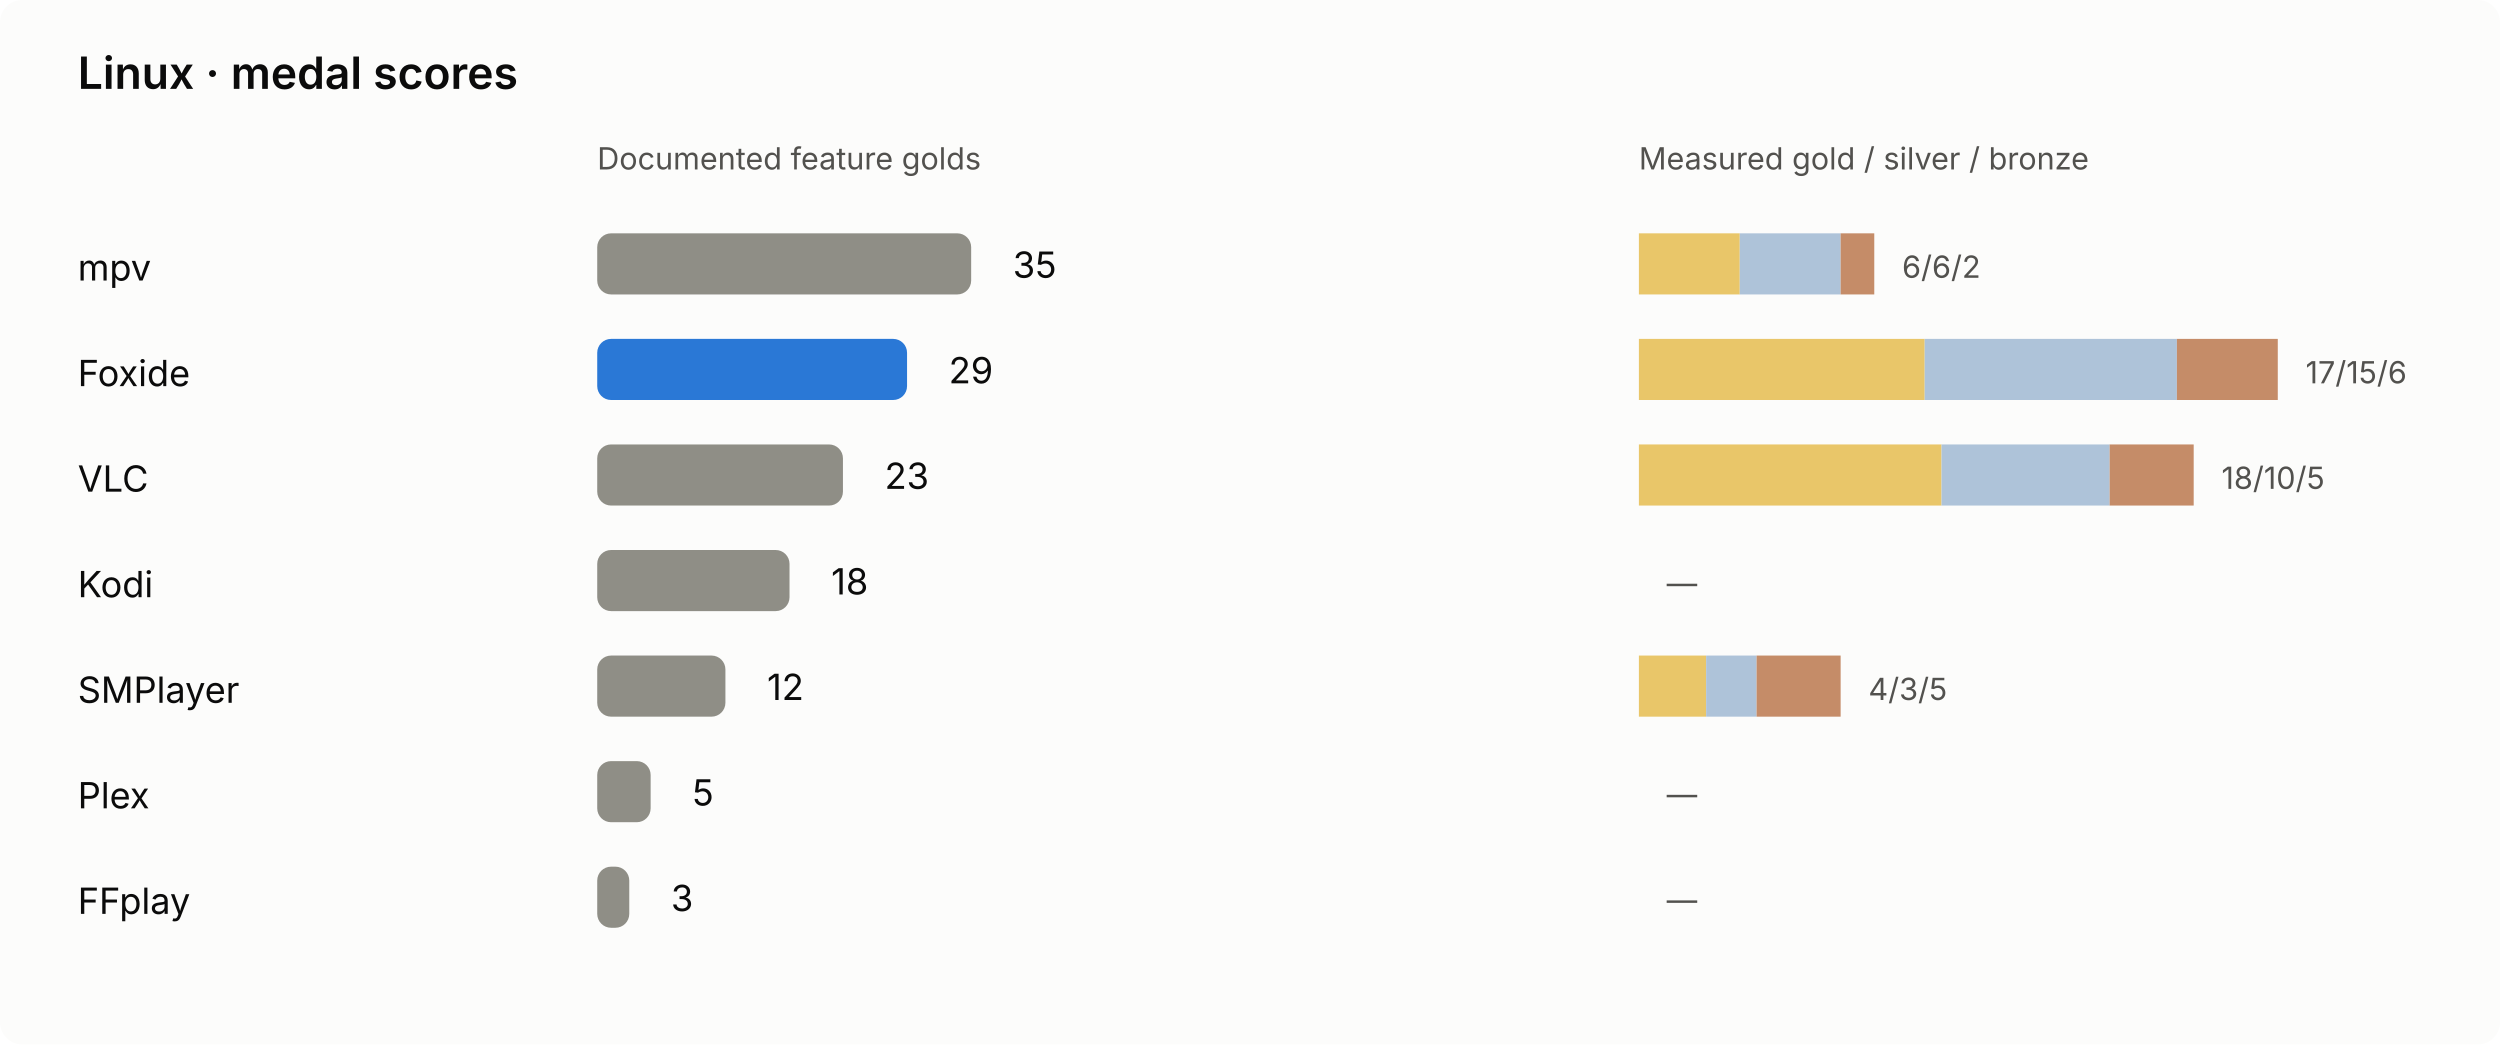
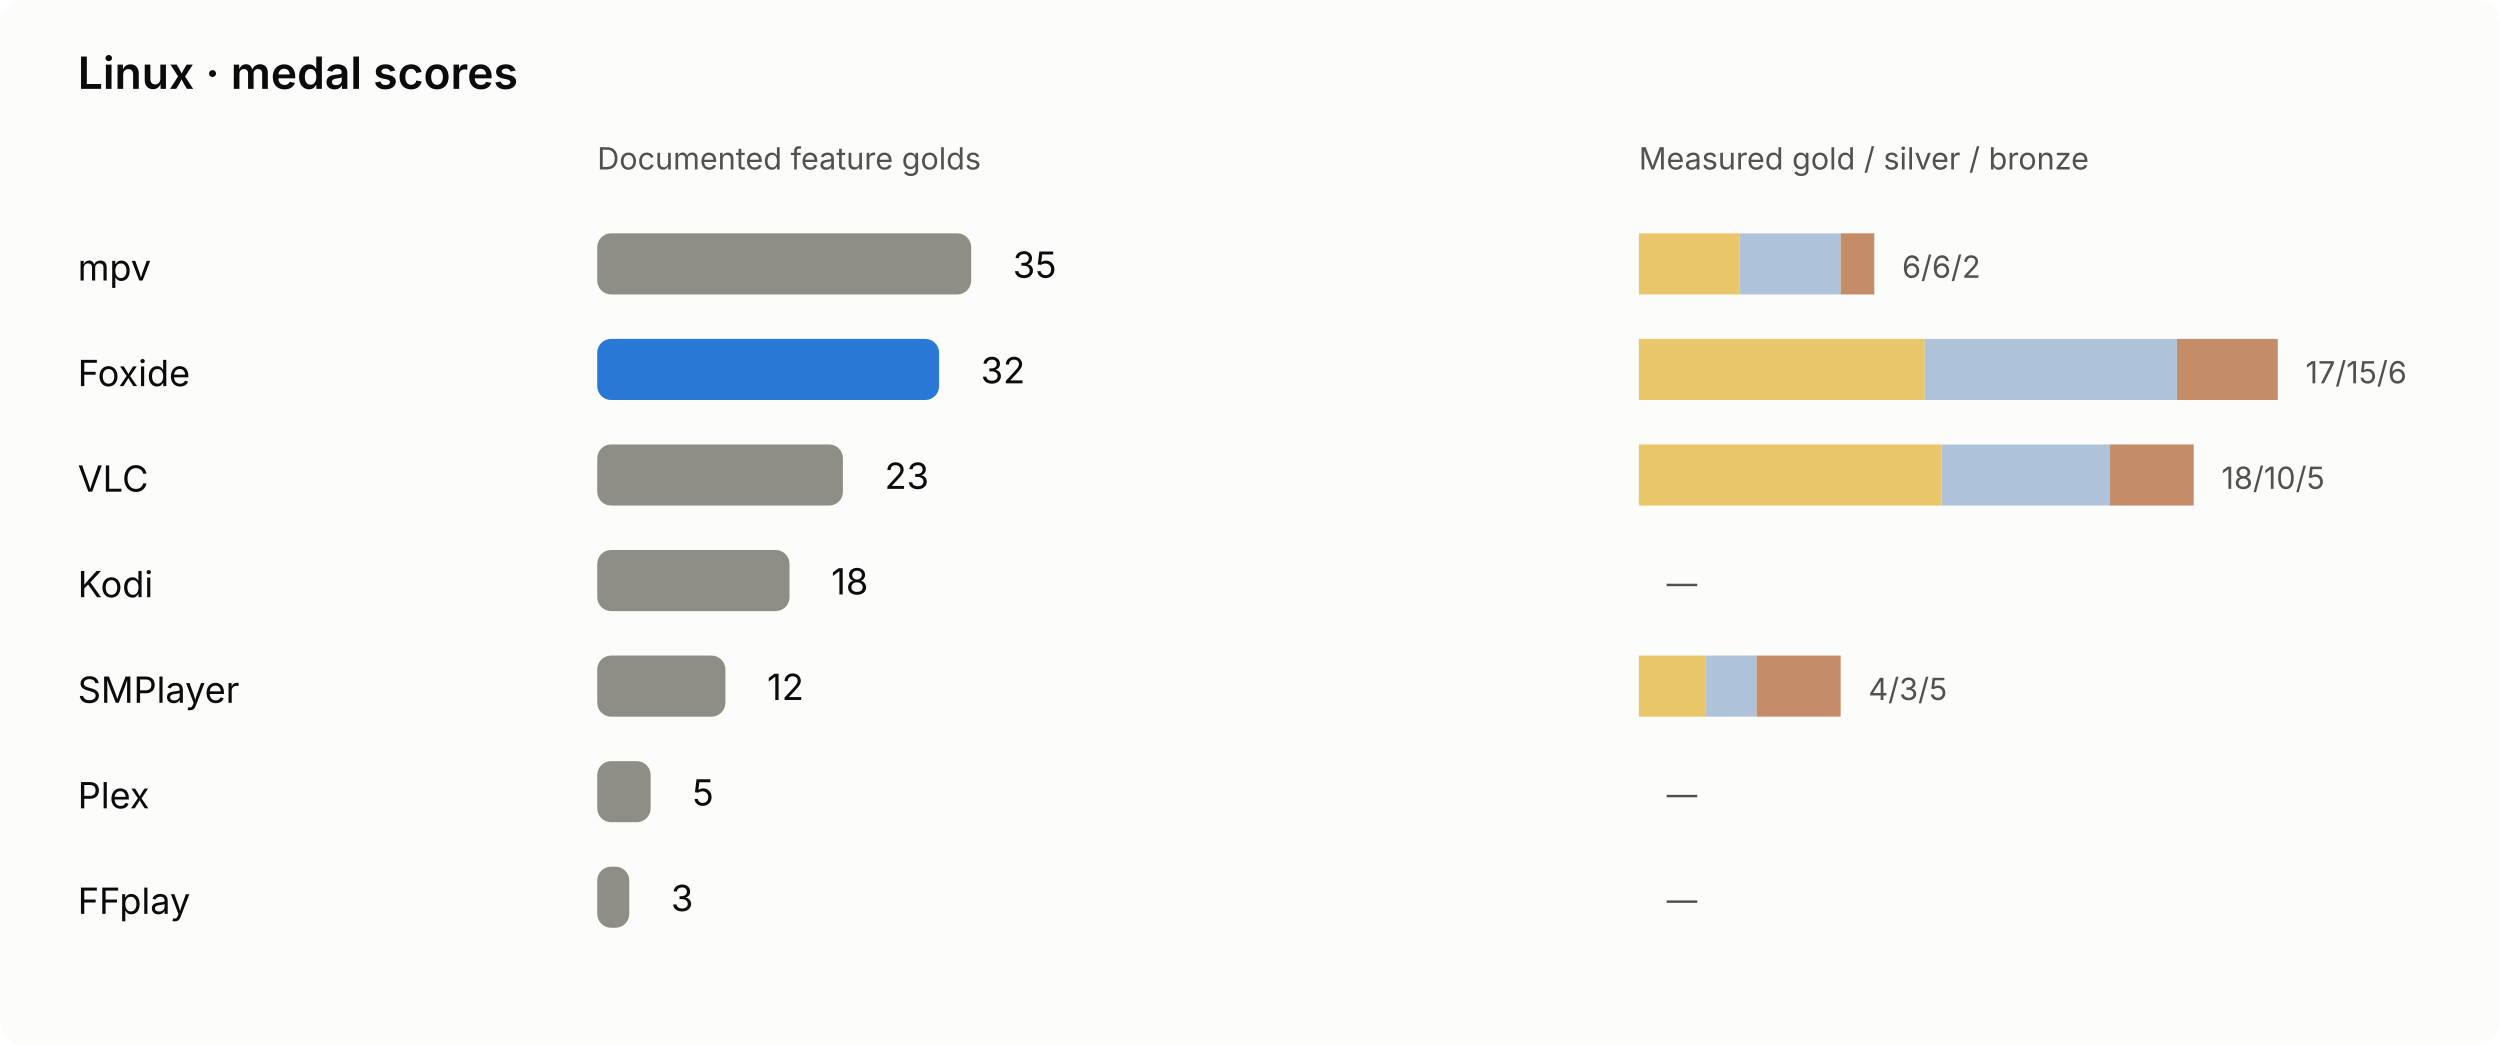
<svg xmlns="http://www.w3.org/2000/svg" viewBox="0 0 900 376" role="img" aria-labelledby="linux-chart-title linux-chart-desc">
  <rect width="900" height="376" rx="8" class="bg" />
  <style>text{font:13px system-ui,-apple-system,'Segoe UI',sans-serif;fill:#0b0b0b}.sub{fill:#52514e;font-size:11px}.title{font-size:16px;font-weight:600}.bg{fill:#fcfcfb}.bar{fill:#8f8e86}.foxide{fill:#2a78d6}.winner{font-weight:700}@media(prefers-color-scheme:dark){.bg{fill:#1a1a19}text{fill:#f0efec}.sub{fill:#c3c2b7}.foxide{fill:#3987e5}}</style>
  <g>
    <text class="title" x="28" y="32" font-size="22">Linux · medal scores</text>
    <text x="215" y="61" font-size="12" class="sub">Documented feature golds</text>
    <text x="590" y="61" font-size="12" class="sub">Measured gold / silver / bronze</text>
    <text x="28" y="101" font-size="12">mpv</text>
    <rect x="215" y="84" width="134.62" height="22" rx="5" fill="#8f8e86" />
    <text x="364.62" y="100" font-size="13">35</text>
    <rect x="590.00" y="84" width="36.32" height="22" fill="#e9c669" />
    <rect x="626.32" y="84" width="36.32" height="22" fill="#aec3d9" />
    <rect x="662.63" y="84" width="12.11" height="22" fill="#c58c68" />
    <text x="684.74" y="100" class="sub" font-size="12">6/6/2</text>
    <text x="28" y="139" font-size="12">Foxide</text>
-     <rect x="215" y="122" width="111.54" height="22" rx="5" fill="#2a78d6" />
-     <text x="341.54" y="138" font-size="13">29</text>
+     <rect x="215" y="122" width="123.08" height="22" rx="5" fill="#2a78d6" />
+     <text x="353.08" y="138" font-size="13">32</text>
    <rect x="590.00" y="122" width="102.89" height="22" fill="#e9c669" />
    <rect x="692.89" y="122" width="90.79" height="22" fill="#aec3d9" />
    <rect x="783.68" y="122" width="36.32" height="22" fill="#c58c68" />
    <text x="830.00" y="138" class="sub" font-size="12">17/15/6</text>
    <text x="28" y="177" font-size="12">VLC</text>
    <rect x="215" y="160" width="88.46" height="22" rx="5" fill="#8f8e86" />
    <text x="318.46" y="176" font-size="13">23</text>
    <rect x="590.00" y="160" width="108.95" height="22" fill="#e9c669" />
    <rect x="698.95" y="160" width="60.53" height="22" fill="#aec3d9" />
    <rect x="759.47" y="160" width="30.26" height="22" fill="#c58c68" />
    <text x="799.74" y="176" class="sub" font-size="12">18/10/5</text>
    <text x="28" y="215" font-size="12">Kodi</text>
    <rect x="215" y="198" width="69.23" height="22" rx="5" fill="#8f8e86" />
    <text x="299.23" y="214" font-size="13">18</text>
    <rect x="590.00" y="198" width="0.00" height="22" fill="#e9c669" />
    <rect x="590.00" y="198" width="0.00" height="22" fill="#aec3d9" />
    <rect x="590.00" y="198" width="0.00" height="22" fill="#c58c68" />
    <text x="600.00" y="214" class="sub" font-size="12">—</text>
    <text x="28" y="253" font-size="12">SMPlayer</text>
    <rect x="215" y="236" width="46.15" height="22" rx="5" fill="#8f8e86" />
    <text x="276.15" y="252" font-size="13">12</text>
    <rect x="590.00" y="236" width="24.21" height="22" fill="#e9c669" />
    <rect x="614.21" y="236" width="18.16" height="22" fill="#aec3d9" />
    <rect x="632.37" y="236" width="30.26" height="22" fill="#c58c68" />
    <text x="672.63" y="252" class="sub" font-size="12">4/3/5</text>
    <text x="28" y="291" font-size="12">Plex</text>
    <rect x="215" y="274" width="19.23" height="22" rx="5" fill="#8f8e86" />
    <text x="249.23" y="290" font-size="13">5</text>
    <rect x="590.00" y="274" width="0.00" height="22" fill="#e9c669" />
    <rect x="590.00" y="274" width="0.00" height="22" fill="#aec3d9" />
    <rect x="590.00" y="274" width="0.00" height="22" fill="#c58c68" />
    <text x="600.00" y="290" class="sub" font-size="12">—</text>
    <text x="28" y="329" font-size="12">FFplay</text>
    <rect x="215" y="312" width="11.54" height="22" rx="5" fill="#8f8e86" />
    <text x="241.54" y="328" font-size="13">3</text>
    <rect x="590.00" y="312" width="0.00" height="22" fill="#e9c669" />
    <rect x="590.00" y="312" width="0.00" height="22" fill="#aec3d9" />
    <rect x="590.00" y="312" width="0.00" height="22" fill="#c58c68" />
    <text x="600.00" y="328" class="sub" font-size="12">—</text>
  </g>
</svg>
